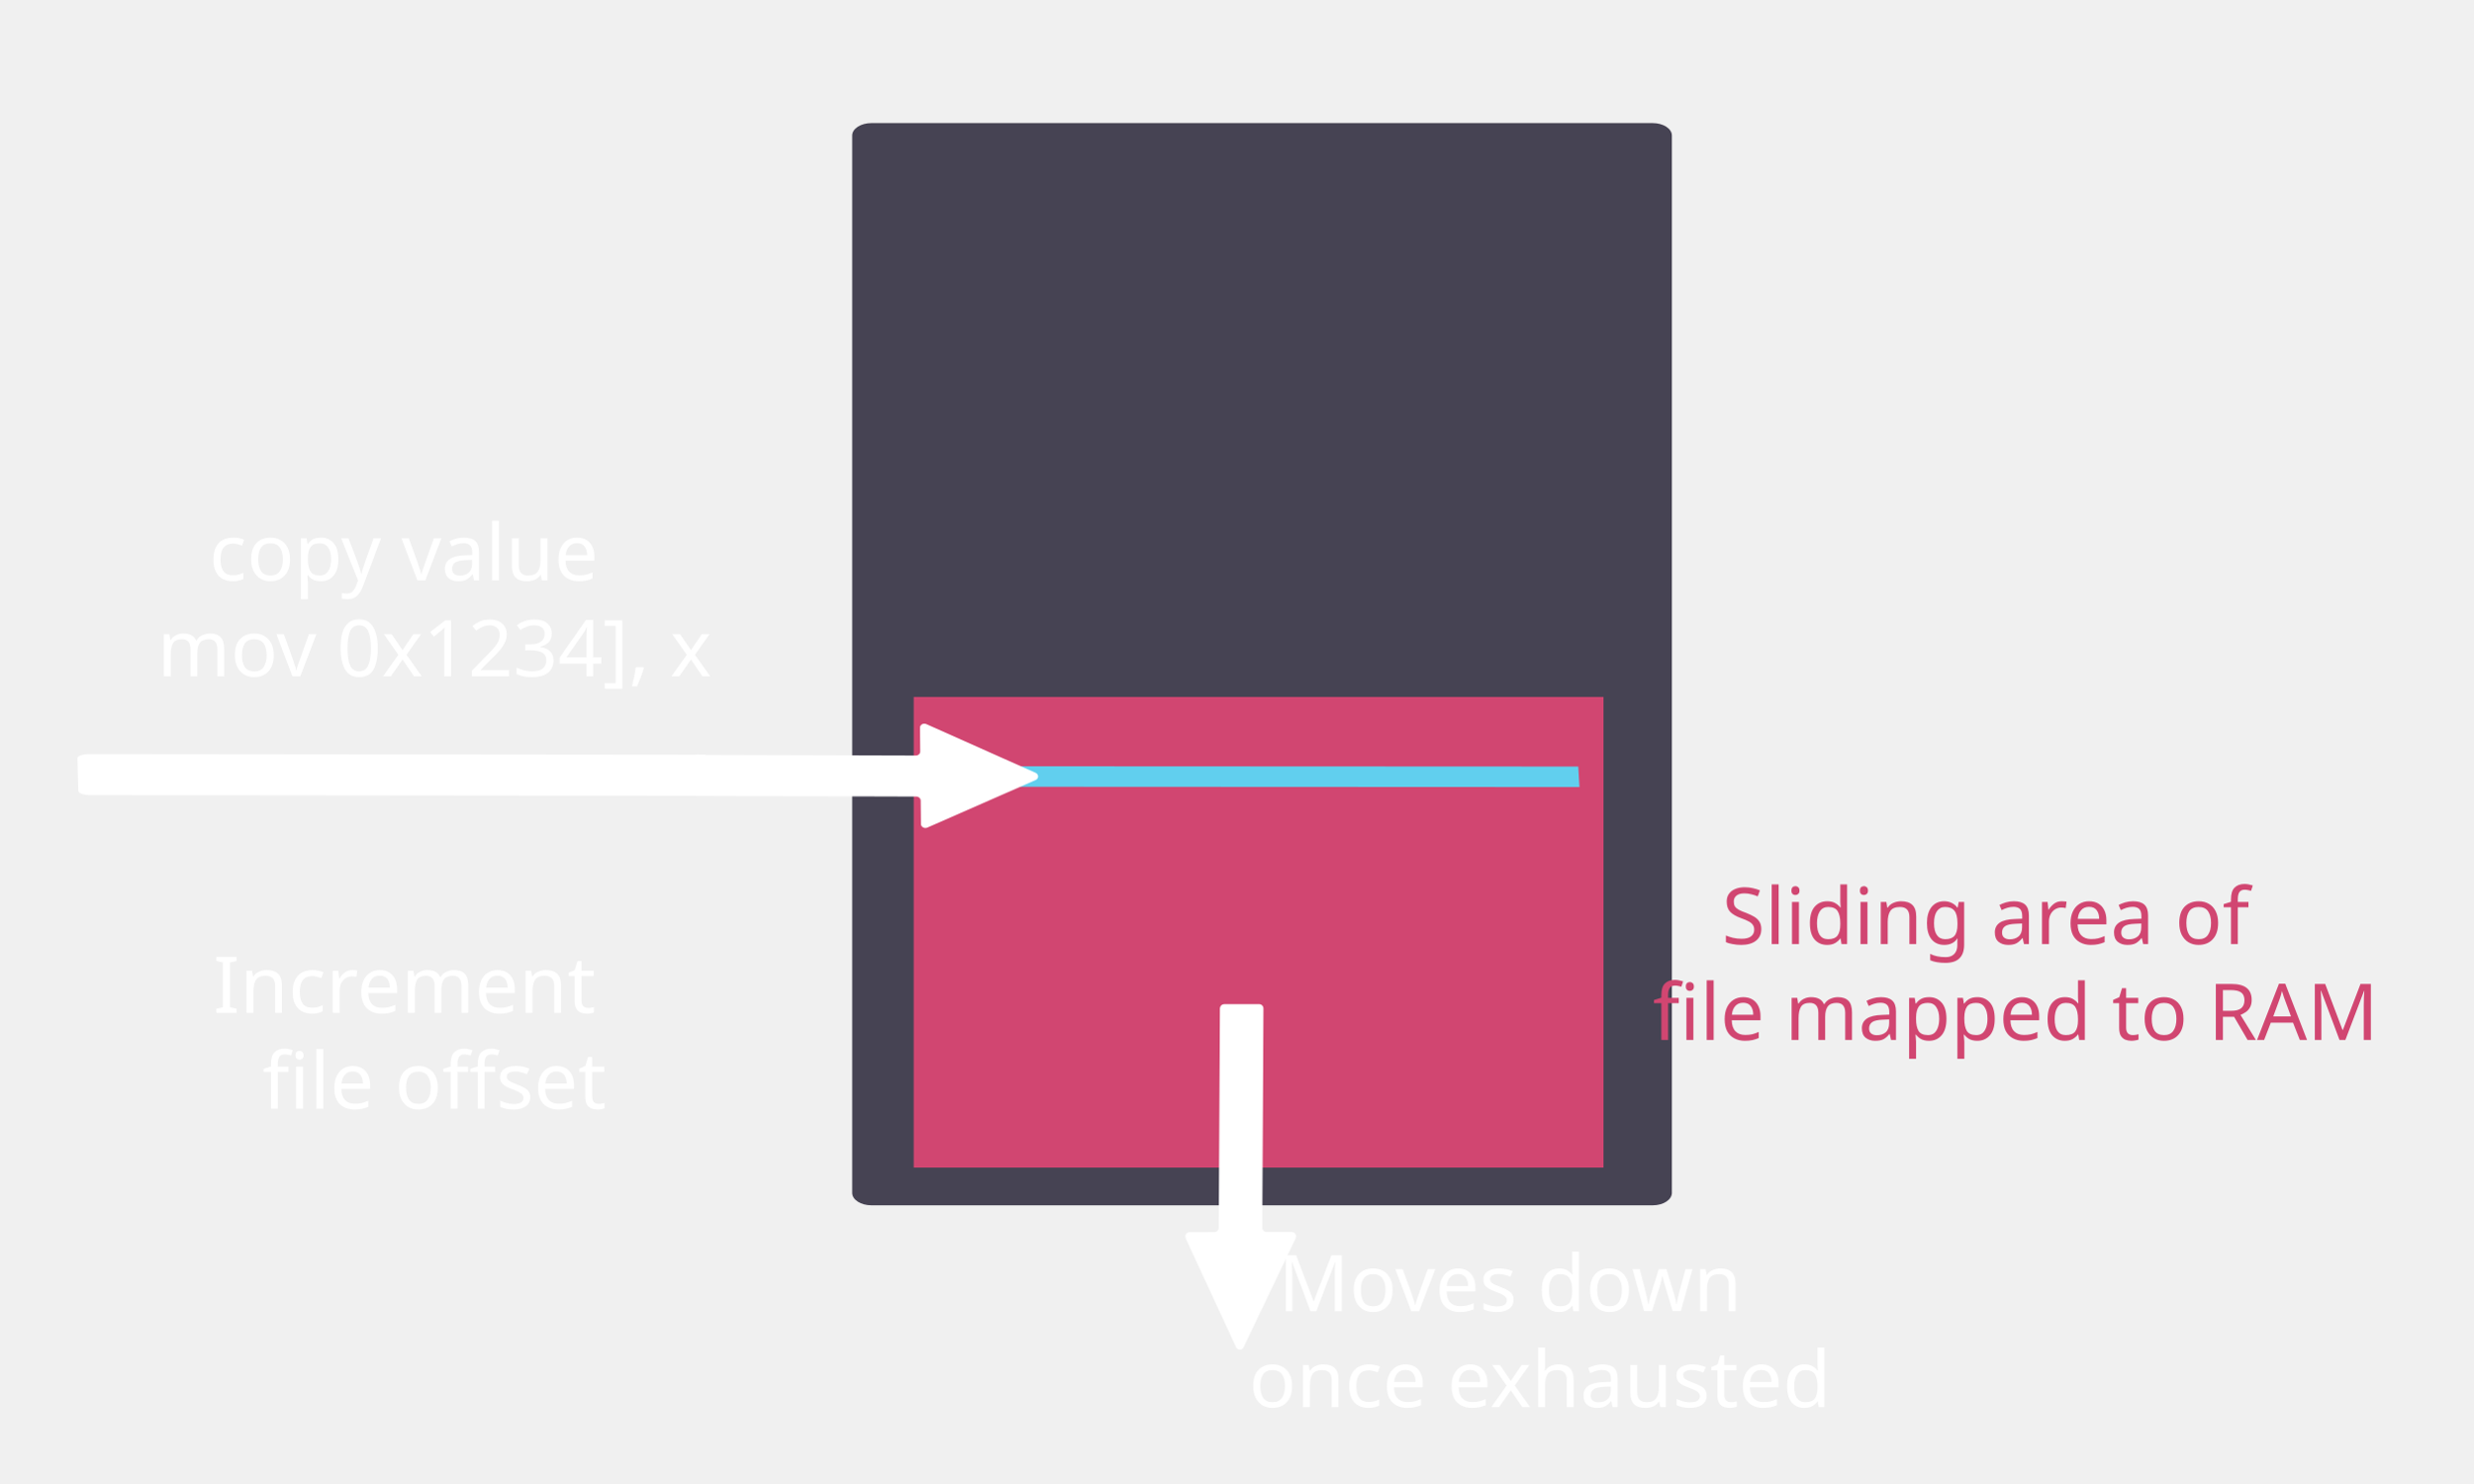
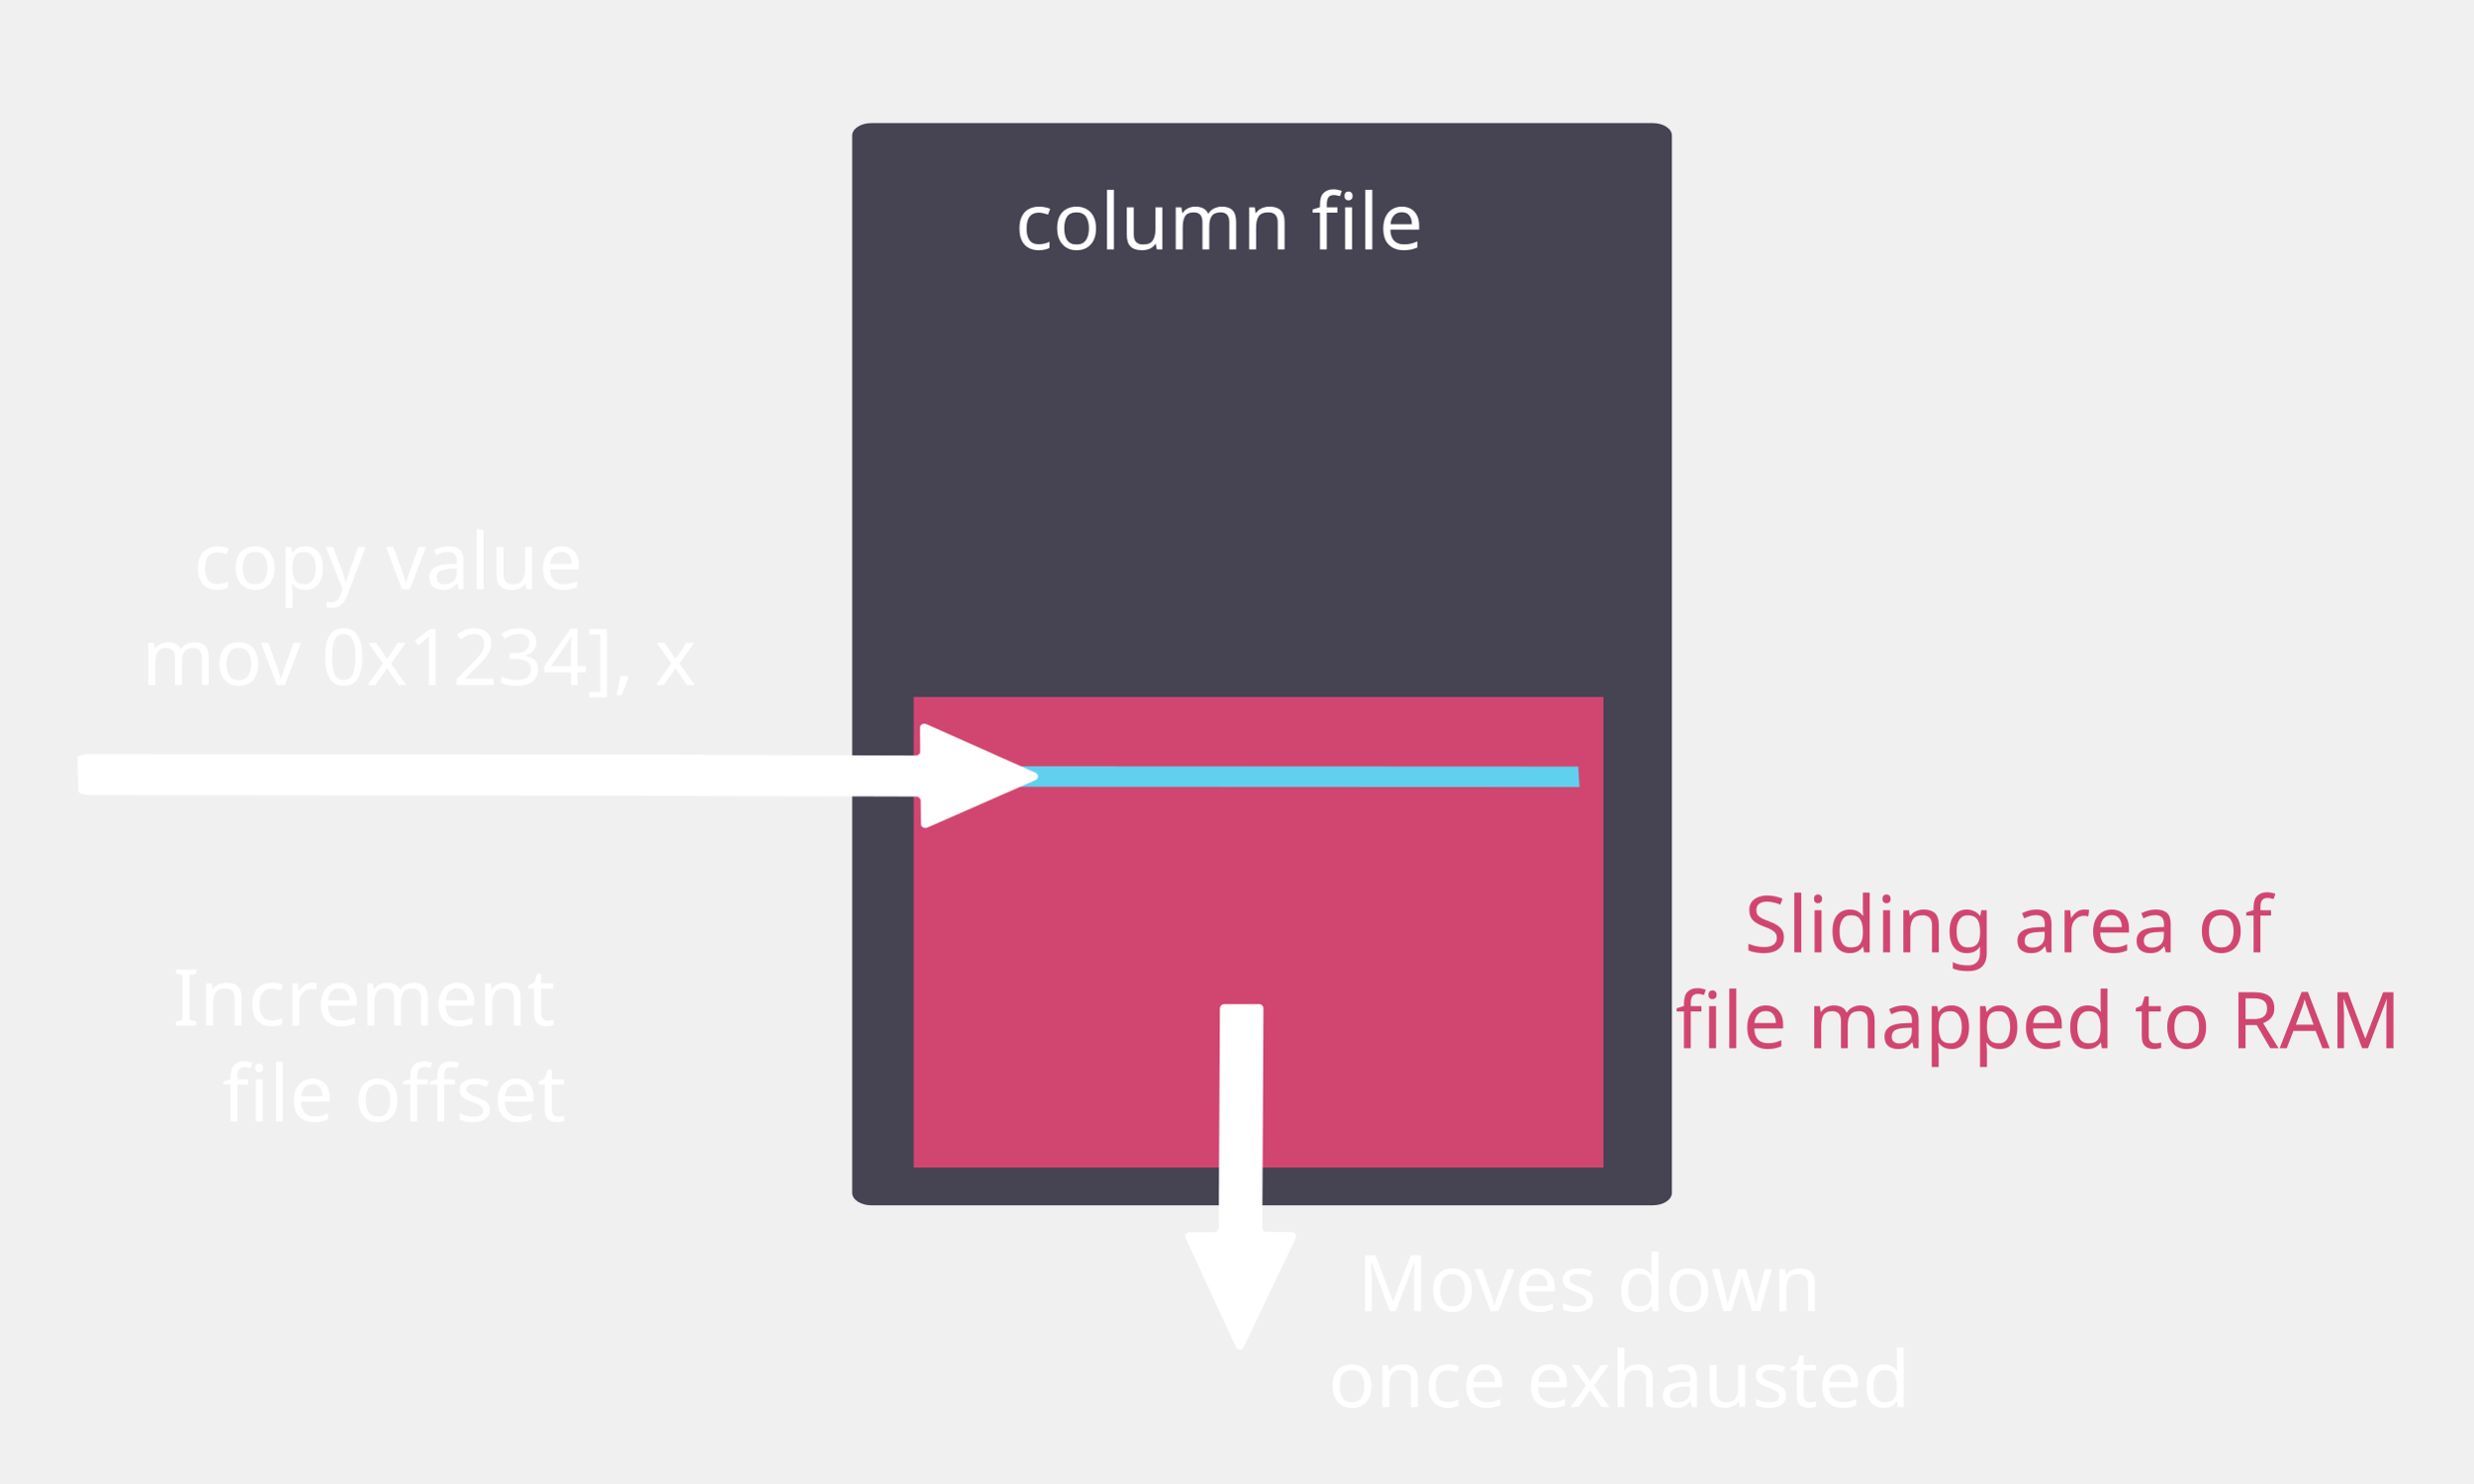
<svg xmlns="http://www.w3.org/2000/svg" xmlns:ns1="http://vectornator.io" height="100%" style="fill-rule:evenodd;clip-rule:evenodd;stroke-linecap:round;stroke-linejoin:round;" xml:space="preserve" width="100%" version="1.1" viewBox="0 0 283.5 170.1">
  <defs />
  <g id="layer1 copy" ns1:layerName="layer1 copy">
    <path d="M99.893+14.116L189.464+14.116C190.679+14.116+191.665+14.756+191.665+15.546L191.665+136.82C191.665+137.609+190.679+138.249+189.464+138.249L99.893+138.249C98.678+138.249+97.692+137.609+97.692+136.82L97.692+15.546C97.692+14.756+98.678+14.116+99.893+14.116Z" fill-rule="evenodd" fill="#464353" opacity="1" />
-     <text x="0" font-family="sans-serif" y="0" text-anchor="middle" ns1:text="column file" fill="#ffffff" font-size="9" ns1:width="46.0181" opacity="1" transform="matrix(1 0 0 1 121.433 19.6054)" />
+     <text x="0" font-family="sans-serif" y="0" text-anchor="middle" ns1:text="column file" fill="#ffffff" font-size="9" ns1:width="46.0181" opacity="1" transform="matrix(1 0 0 1 121.433 19.6054)">
+       <tspan x="23.009" y="9" textLength="43.018">
+ column file</tspan>
+     </text>
    <path d="M104.745+79.939L183.822+79.939L183.822+79.939L183.822+133.924L183.822+133.924L104.745+133.924L104.745+133.924L104.745+79.939L104.745+79.939Z" fill-rule="evenodd" fill="#d14671" opacity="1" />
    <path d="M80.984+91.275L10.413+91.203C9.63+91.202+8.987+90.996+8.975+90.741L8.87+86.96C8.863+86.704+9.496+86.497+10.283+86.498L80.853+86.569L80.984+91.275Z" fill-rule="evenodd" fill="#ffffff" opacity="1" />
    <path d="M181.069+90.275L106.378+90.239C105.549+90.238+104.869+90.135+104.856+90.008L104.745+88.117C104.737+87.989+105.407+87.886+106.24+87.886L180.932+87.922L181.069+90.275Z" fill-rule="evenodd" fill="#61cfee" opacity="1" />
    <path d="M118.724+89.469L117.455+90.026L107.204+94.53L106.3+94.925C106.174+94.979+106.029+94.983+105.899+94.937C105.769+94.891+105.665+94.798+105.61+94.68C105.586+94.625+105.573+94.567+105.573+94.508L105.546+91.83C105.544+91.575+105.317+91.368+105.038+91.365L79.907+91.293C79.629+91.292+79.4+91.086+79.395+90.831L79.358+87.05C79.356+86.794+79.581+86.587+79.861+86.588L104.991+86.66C105.269+86.659+105.491+86.454+105.491+86.201L105.464+83.463C105.463+83.404+105.475+83.346+105.498+83.292C105.55+83.174+105.653+83.082+105.783+83.036C105.913+82.991+106.058+82.997+106.184+83.052L107.095+83.458L117.436+88.069L118.718+88.639C118.892+88.718+119.002+88.879+119.003+89.055C119.004+89.231+118.896+89.392+118.724+89.469Z" fill-rule="evenodd" fill="#ffffff" opacity="1" />
    <path d="M141.693+154.52L141.106+153.246L136.353+142.956L135.936+142.048C135.879+141.922+135.875+141.777+135.924+141.648C135.974+141.518+136.073+141.414+136.198+141.361C136.256+141.337+136.317+141.325+136.38+141.325L139.22+141.322C139.49+141.321+139.711+141.096+139.714+140.817L139.848+115.688C139.85+115.409+140.069+115.182+140.339+115.18L144.35+115.175C144.621+115.175+144.84+115.402+144.838+115.682L144.704+140.811C144.705+141.089+144.921+141.313+145.19+141.315L148.093+141.312C148.156+141.312+148.217+141.324+148.275+141.348C148.4+141.401+148.497+141.504+148.545+141.635C148.593+141.765+148.587+141.91+148.528+142.036L148.095+142.943L143.181+153.244L142.574+154.521C142.49+154.694+142.318+154.803+142.132+154.802C141.945+154.802+141.775+154.693+141.693+154.52Z" fill-rule="evenodd" fill="#ffffff" opacity="1" />
-     <text x="0" font-family="sans-serif" y="0" text-anchor="middle" ns1:text="&#10;copy value&#10;mov 0x1234], x" fill="#ffffff" font-size="9" ns1:width="73.2912" opacity="1" transform="matrix(1 0 0 1 17.8273 46.571)">
-       <tspan x="0" y="9" textLength="0">
+     <text x="0" font-family="sans-serif" y="0" text-anchor="middle" ns1:text="&#10;copy value&#10;mov 0x1234], x" fill="#ffffff" font-size="9" ns1:width="64.0312" opacity="1" transform="matrix(1 0 0 1 20.6883 47.571)">
+       <tspan x="32.016" y="9" textLength="0">

</tspan>
-       <tspan x="36.646" y="20" textLength="43.027">
+       <tspan x="32.016" y="20" textLength="43.027">
copy value
</tspan>
-       <tspan x="36.646" y="31" textLength="61.031">
+       <tspan x="32.016" y="31" textLength="61.031">
mov 0x1234], x</tspan>
    </text>
-     <text x="0" font-family="sans-serif" y="0" text-anchor="middle" ns1:text="Sliding area of &#10;file mapped to RAM" fill="#d14671" font-size="9" ns1:width="88.1552" opacity="1" transform="matrix(1 0 0 1 191.665 99.2841)">
-       <tspan x="45.328" y="9" textLength="60.038">
+     <text x="0" font-family="sans-serif" y="0" text-anchor="middle" ns1:text="Sliding area of &#10;file mapped to RAM" fill="#d14671" font-size="9" ns1:width="82.0356" opacity="1" transform="matrix(1 0 0 1 197.317 100.232)">
+       <tspan x="42.268" y="9" textLength="60.038">
Sliding area of 
</tspan>
-       <tspan x="44.078" y="20" textLength="79.036">
+       <tspan x="41.018" y="20" textLength="79.036">
file mapped to RAM</tspan>
    </text>
-     <text x="0" font-family="sans-serif" y="0" text-anchor="middle" ns1:text="Moves down &#10;once exhausted" fill="#ffffff" font-size="9" ns1:width="119.574" opacity="1" transform="matrix(1 0 0 1 121.433 141.399)">
-       <tspan x="61.037" y="9" textLength="53.024">
+     <text x="0" font-family="sans-serif" y="0" text-anchor="middle" ns1:text="Moves down &#10;once exhausted" fill="#ffffff" font-size="9" ns1:width="66.5493" opacity="1" transform="matrix(1 0 0 1 157.041 141.399)">
+       <tspan x="34.525" y="9" textLength="53.024">
Moves down 
</tspan>
-       <tspan x="59.787" y="20" textLength="63.549">
+       <tspan x="33.275" y="20" textLength="63.549">
once exhausted</tspan>
    </text>
-     <text x="0" font-family="sans-serif" y="0" text-anchor="middle" ns1:text="&#10;Increment &#10;file offset" fill="#ffffff" font-size="9" ns1:width="81.3765" opacity="1" transform="matrix(1 0 0 1 13.7847 96.175)">
-       <tspan x="0" y="9" textLength="0">
+     <text x="0" font-family="sans-serif" y="0" text-anchor="middle" ns1:text="&#10;Increment &#10;file offset" fill="#ffffff" font-size="9" ns1:width="45.5171" opacity="1" transform="matrix(1 0 0 1 27.0844 97.6271)">
+       <tspan x="22.759" y="9" textLength="0">

</tspan>
-       <tspan x="41.938" y="20" textLength="42.517">
+       <tspan x="24.009" y="20" textLength="42.517">
Increment 
</tspan>
-       <tspan x="40.688" y="31" textLength="35.859">
+       <tspan x="22.759" y="31" textLength="35.859">
file offset</tspan>
    </text>
  </g>
</svg>
